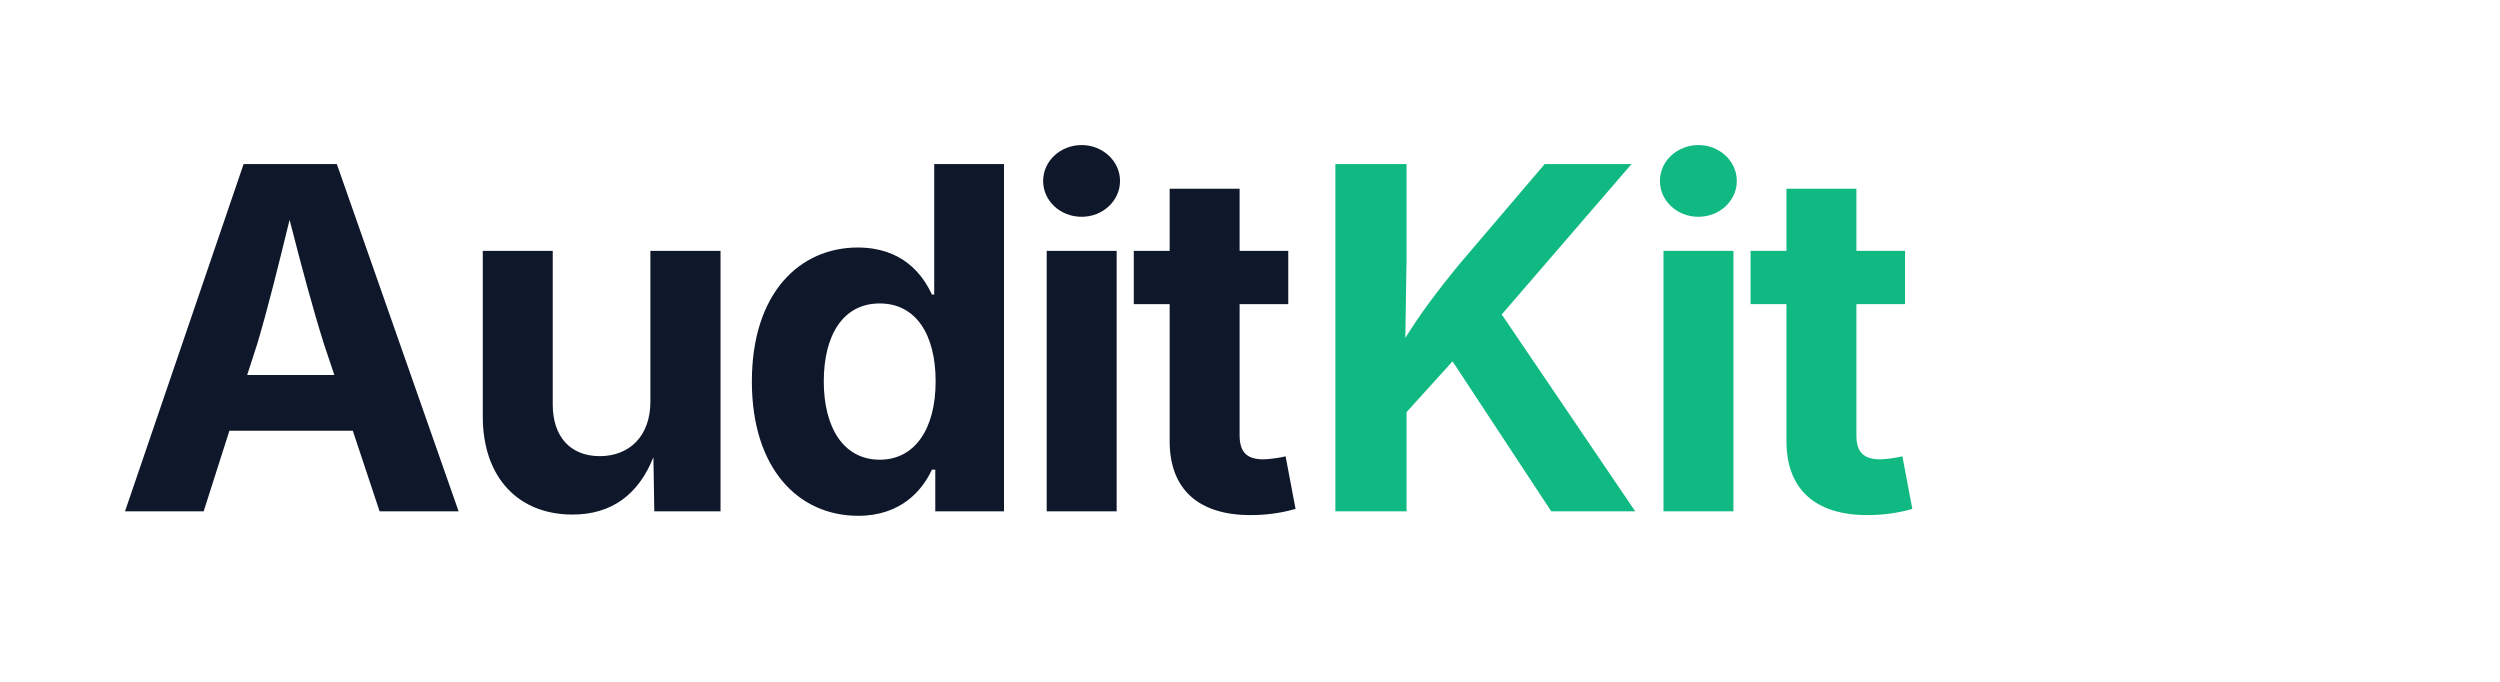
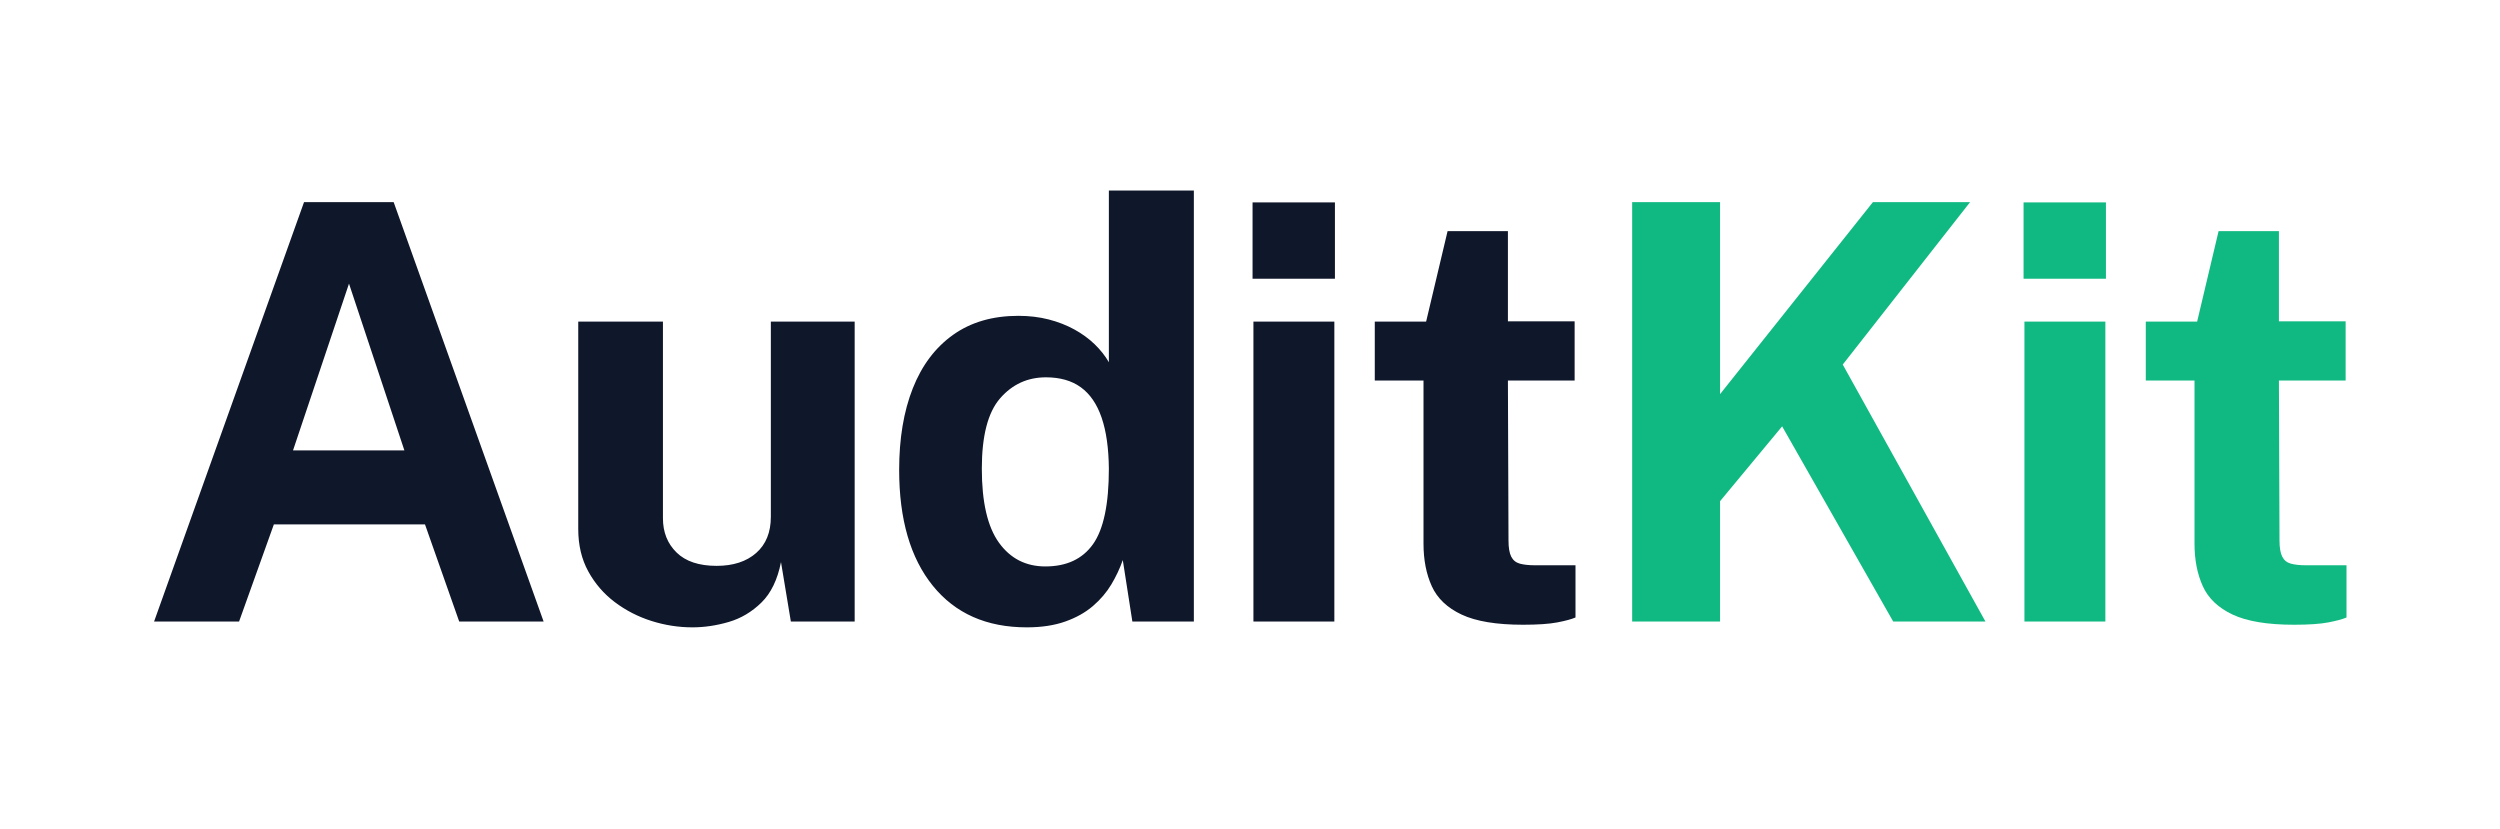
- <svg xmlns="http://www.w3.org/2000/svg" viewBox="0 0 220 60">
-   <text x="10" y="45" font-family="'Inter', 'Segoe UI', system-ui, sans-serif" font-size="42" font-weight="700" letter-spacing="-1.5" fill="#0f172a">Audit<tspan fill="#10b981">Kit</tspan>
-   </text>
+ <svg xmlns="http://www.w3.org/2000/svg" viewBox="0 0 181 60" role="img" aria-label="AuditKit">
+   <path fill="#0f172a" d="M11.155 45.0 22.012 14.634H28.501L39.358 45.0H33.247L30.769 37.965H19.828L17.308 45.0ZM21.214 32.61H29.278L25.267 20.535Z M50.139 45.42Q48.627 45.42 47.168 44.958Q45.708 44.496 44.511 43.593Q43.314 42.69 42.59 41.367Q41.865 40.044 41.865 38.301V23.286H47.997V37.524Q47.997 39.036 48.984 40.002Q49.971 40.968 51.882 40.968Q53.688 40.968 54.749 40.034Q55.809 39.099 55.809 37.419V23.286H61.878V45.0H57.258L56.544 40.695Q56.166 42.606 55.127 43.624Q54.087 44.643 52.754 45.032Q51.42 45.42 50.139 45.42Z M74.339 45.42Q69.971 45.42 67.535 42.407Q65.099 39.393 65.099 34.017Q65.099 30.615 66.086 28.116Q67.073 25.617 69.005 24.241Q70.937 22.866 73.73 22.866Q74.906 22.866 75.925 23.128Q76.943 23.391 77.783 23.853Q78.623 24.315 79.253 24.924Q79.883 25.533 80.282 26.226V13.794H86.435V45.0H81.983L81.29 40.548Q80.975 41.451 80.461 42.312Q79.946 43.173 79.127 43.877Q78.308 44.58 77.121 45.0Q75.935 45.42 74.339 45.42ZM75.683 41.01Q77.993 41.01 79.138 39.393Q80.282 37.776 80.282 33.933Q80.261 31.707 79.757 30.237Q79.253 28.767 78.256 28.042Q77.258 27.318 75.725 27.318Q73.73 27.318 72.407 28.84Q71.084 30.363 71.084 33.933Q71.084 37.566 72.323 39.288Q73.562 41.01 75.683 41.01Z M90.748 45.0V23.286H96.607V45.0ZM90.685 20.178V14.655H96.649V20.178Z M110.265 45.231Q107.388 45.231 105.823 44.496Q104.259 43.761 103.66 42.438Q103.062 41.115 103.062 39.372V27.549H99.534V23.286H103.251L104.805 16.734H109.173V23.265H114.003V27.549H109.173L109.215 39.12Q109.215 39.918 109.415 40.306Q109.614 40.695 110.044 40.811Q110.475 40.926 111.147 40.926H114.066V44.706Q113.625 44.895 112.743 45.063Q111.861 45.231 110.265 45.231Z" />
+   <path fill="#10b981" d="M118.169 45.0V14.634H124.532V28.536L135.599 14.634H142.634L133.415 26.394L143.747 45.0H137.069L129.026 30.867L124.532 36.285V45.0Z M146.569 45.0V23.286H152.428V45.0ZM146.506 20.178V14.655H152.47V20.178Z M166.086 45.231Q163.209 45.231 161.644 44.496Q160.08 43.761 159.482 42.438Q158.883 41.115 158.883 39.372V27.549H155.355V23.286H159.072L160.626 16.734H164.994V23.265H169.824V27.549H164.994L165.036 39.12Q165.036 39.918 165.236 40.306Q165.435 40.695 165.865 40.811Q166.296 40.926 166.968 40.926H169.887V44.706Q169.446 44.895 168.564 45.063Q167.682 45.231 166.086 45.231Z" />
</svg>
